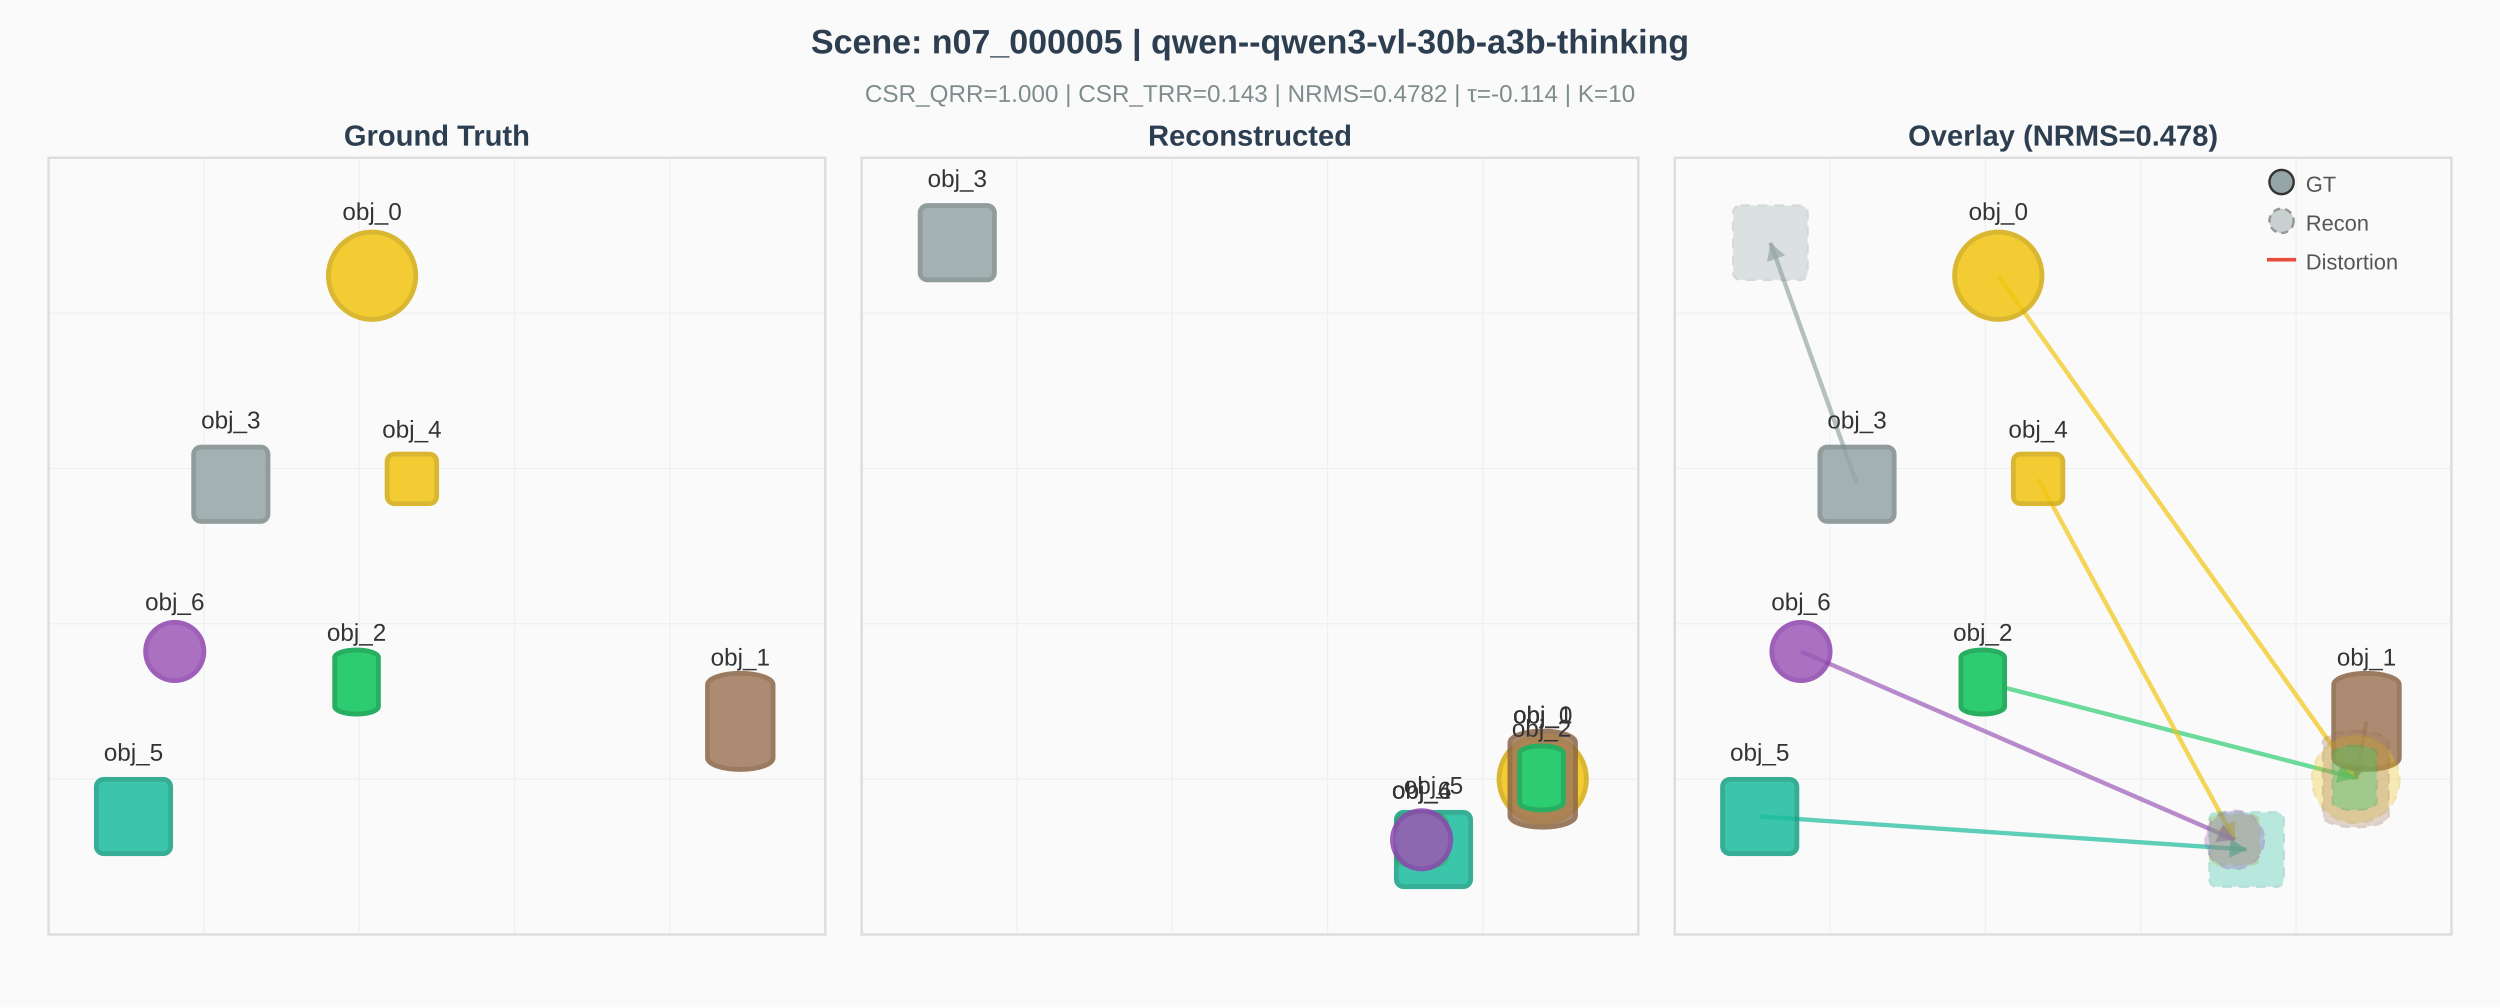
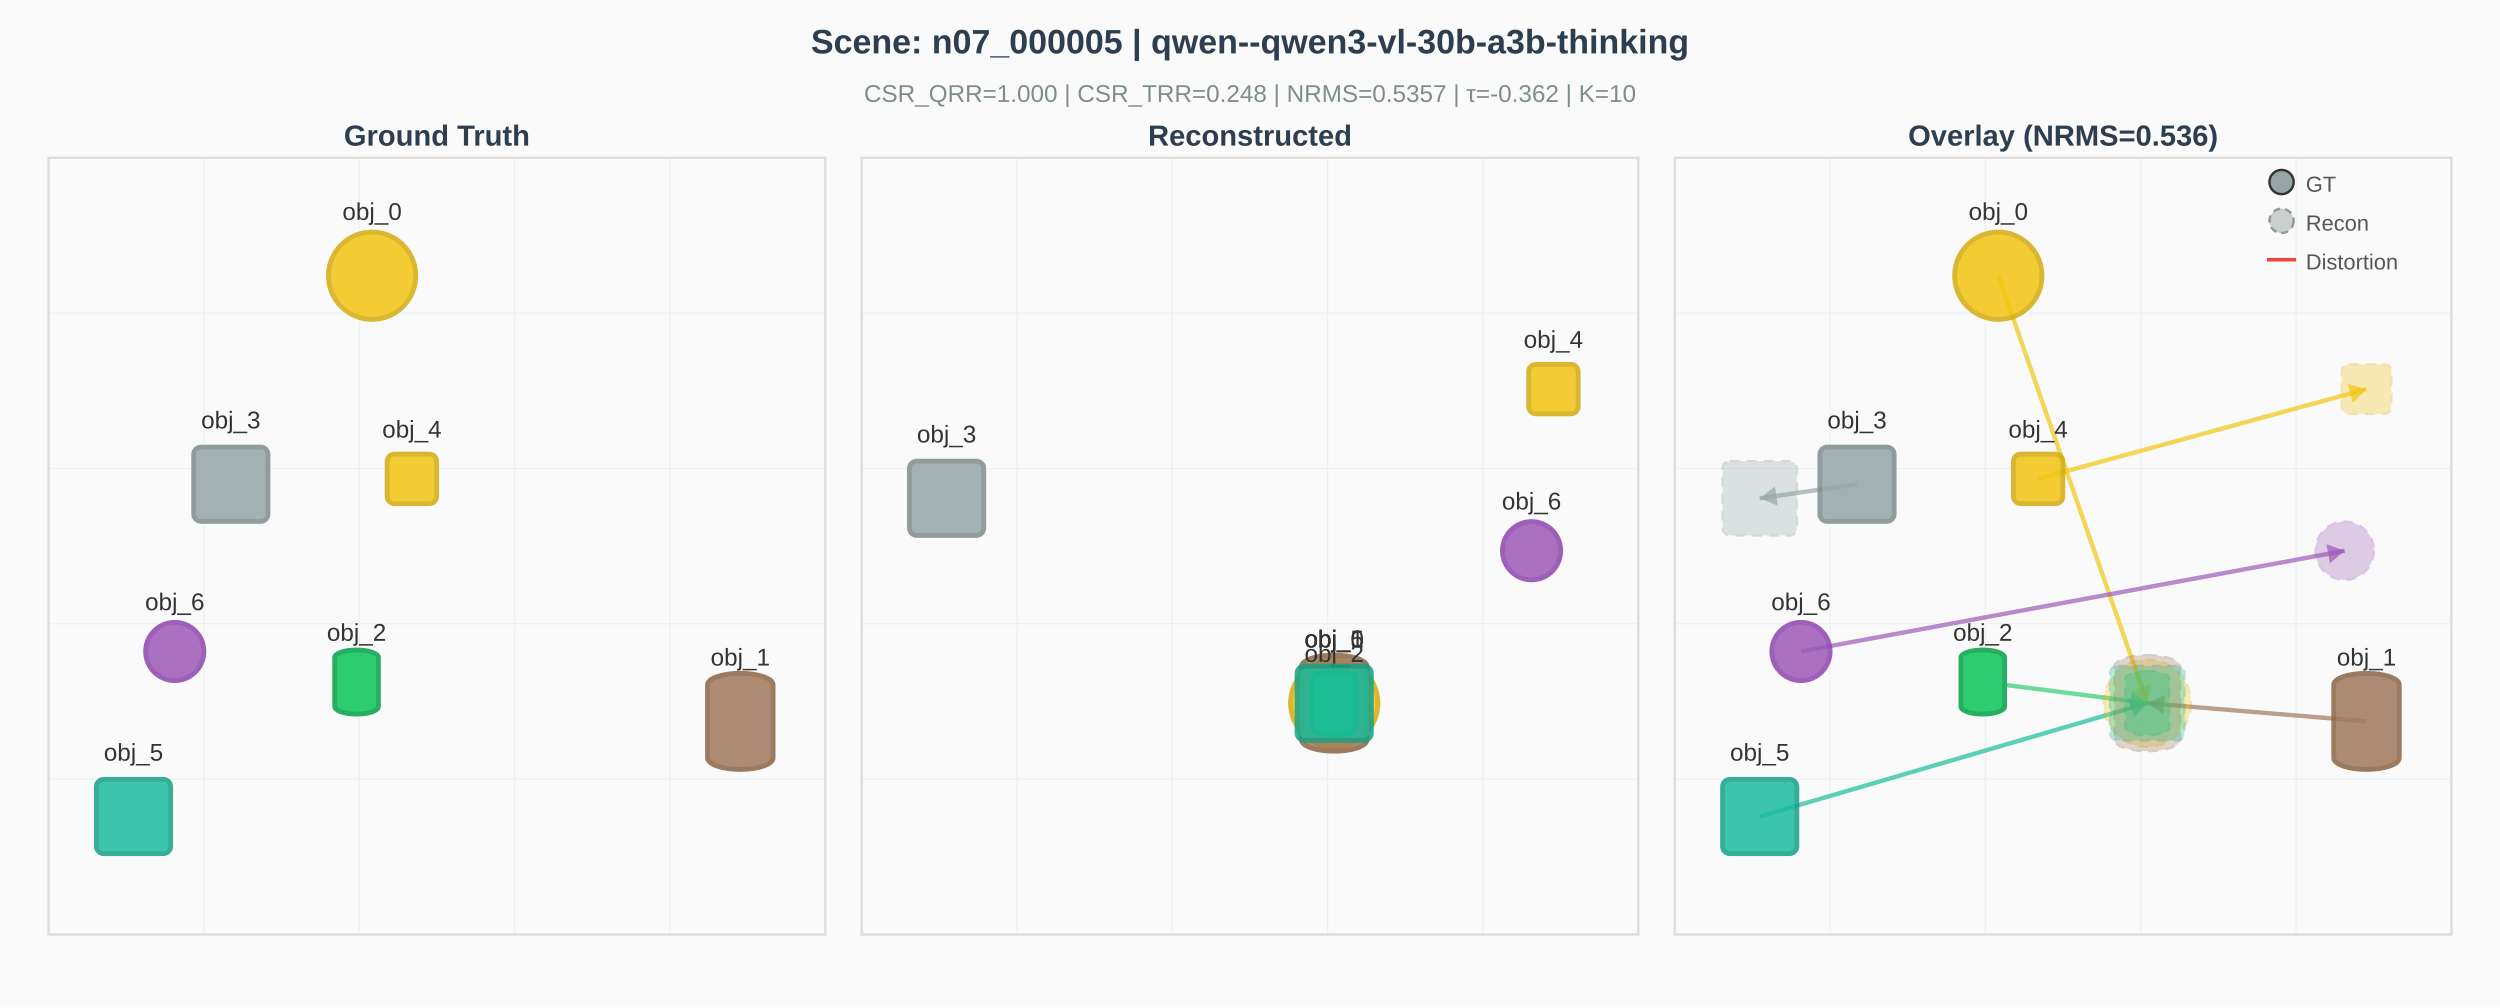
<svg xmlns="http://www.w3.org/2000/svg" width="1030" height="415" viewBox="0 0 1030 415" style="font-family: 'Helvetica Neue', Arial, sans-serif;">
  <rect width="1030" height="415" fill="#fafafa" />
  <text x="515" y="22" text-anchor="middle" font-size="14" font-weight="bold" fill="#2c3e50">Scene: n07_000005 | qwen--qwen3-vl-30b-a3b-thinking</text>
-   <text x="515" y="42" text-anchor="middle" font-size="10" fill="#7f8c8d">CSR_QRR=1.000  |  CSR_TRR=0.143  |  NRMS=0.4782  |  τ=-0.114  |  K=10</text>
+   <text x="515" y="42" text-anchor="middle" font-size="10" fill="#7f8c8d">CSR_QRR=1.000  |  CSR_TRR=0.248  |  NRMS=0.5357  |  τ=-0.362  |  K=10</text>
  <line x1="20.0" y1="65.0" x2="20.0" y2="385.0" stroke="#ecf0f1" stroke-width="0.5" />
  <line x1="20.0" y1="65.0" x2="340.0" y2="65.0" stroke="#ecf0f1" stroke-width="0.5" />
  <line x1="84.0" y1="65.0" x2="84.0" y2="385.0" stroke="#ecf0f1" stroke-width="0.5" />
  <line x1="20.0" y1="129.0" x2="340.0" y2="129.0" stroke="#ecf0f1" stroke-width="0.5" />
  <line x1="148.0" y1="65.0" x2="148.0" y2="385.0" stroke="#ecf0f1" stroke-width="0.5" />
  <line x1="20.0" y1="193.0" x2="340.0" y2="193.0" stroke="#ecf0f1" stroke-width="0.5" />
  <line x1="212.0" y1="65.0" x2="212.0" y2="385.0" stroke="#ecf0f1" stroke-width="0.5" />
  <line x1="20.0" y1="257.0" x2="340.0" y2="257.0" stroke="#ecf0f1" stroke-width="0.5" />
  <line x1="276.0" y1="65.0" x2="276.0" y2="385.0" stroke="#ecf0f1" stroke-width="0.5" />
  <line x1="20.0" y1="321.0" x2="340.0" y2="321.0" stroke="#ecf0f1" stroke-width="0.5" />
  <line x1="340.0" y1="65.0" x2="340.0" y2="385.0" stroke="#ecf0f1" stroke-width="0.5" />
  <line x1="20.0" y1="385.0" x2="340.0" y2="385.0" stroke="#ecf0f1" stroke-width="0.5" />
  <rect x="20.0" y="65.0" width="320.0" height="320.0" fill="none" stroke="#ddd" stroke-width="1" />
  <text x="180" y="60" text-anchor="middle" font-size="12" font-weight="bold" fill="#2c3e50">Ground Truth</text>
  <circle cx="153.3" cy="113.6" r="18" fill="#f1c40f" stroke="#d4ac0f" stroke-width="2.0" opacity="0.85" />
  <text x="153.3" y="90.6" text-anchor="middle" font-size="10" fill="#333" opacity="1.0">obj_0</text>
  <rect x="291.5" y="277.4" width="27.0" height="39.6" rx="13.5" ry="4.7" fill="#a0785a" stroke="#8b6545" stroke-width="2.0" opacity="0.85" />
  <text x="305.0" y="274.2" text-anchor="middle" font-size="10" fill="#333" opacity="1.0">obj_1</text>
  <defs>
    <radialGradient id="grad_obj_2" cx="35%" cy="35%">
      <stop offset="0%" stop-color="white" stop-opacity="0.4" />
      <stop offset="100%" stop-color="#2ecc71" stop-opacity="0" />
    </radialGradient>
  </defs>
  <rect x="137.9" y="267.8" width="18.0" height="26.4" rx="9.0" ry="3.1" fill="#2ecc71" stroke="#27ae60" stroke-width="2.0" opacity="1.0" />
  <text x="146.9" y="264.0" text-anchor="middle" font-size="10" fill="#333" opacity="1.0">obj_2</text>
  <rect x="79.8" y="184.2" width="30.6" height="30.6" rx="3" ry="3" fill="#95a5a6" stroke="#7f8c8d" stroke-width="2.0" opacity="0.85" />
  <text x="95.1" y="176.5" text-anchor="middle" font-size="10" fill="#333" opacity="1.0">obj_3</text>
  <rect x="159.5" y="187.1" width="20.4" height="20.4" rx="3" ry="3" fill="#f1c40f" stroke="#d4ac0f" stroke-width="2.0" opacity="0.85" />
  <text x="169.7" y="180.3" text-anchor="middle" font-size="10" fill="#333" opacity="1.0">obj_4</text>
  <rect x="39.7" y="321.1" width="30.6" height="30.6" rx="3" ry="3" fill="#1abc9c" stroke="#16a085" stroke-width="2.0" opacity="0.85" />
  <text x="55.0" y="313.4" text-anchor="middle" font-size="10" fill="#333" opacity="1.0">obj_5</text>
  <circle cx="72.0" cy="268.4" r="12" fill="#9b59b6" stroke="#8e44ad" stroke-width="2.0" opacity="0.85" />
  <text x="72.0" y="251.4" text-anchor="middle" font-size="10" fill="#333" opacity="1.0">obj_6</text>
  <line x1="355.0" y1="65.0" x2="355.0" y2="385.0" stroke="#ecf0f1" stroke-width="0.5" />
  <line x1="355.0" y1="65.0" x2="675.0" y2="65.0" stroke="#ecf0f1" stroke-width="0.5" />
  <line x1="419.0" y1="65.0" x2="419.0" y2="385.0" stroke="#ecf0f1" stroke-width="0.5" />
  <line x1="355.0" y1="129.0" x2="675.0" y2="129.0" stroke="#ecf0f1" stroke-width="0.5" />
  <line x1="483.0" y1="65.0" x2="483.0" y2="385.0" stroke="#ecf0f1" stroke-width="0.5" />
  <line x1="355.0" y1="193.0" x2="675.0" y2="193.0" stroke="#ecf0f1" stroke-width="0.5" />
  <line x1="547.0" y1="65.0" x2="547.0" y2="385.0" stroke="#ecf0f1" stroke-width="0.5" />
  <line x1="355.0" y1="257.0" x2="675.0" y2="257.0" stroke="#ecf0f1" stroke-width="0.5" />
  <line x1="611.0" y1="65.0" x2="611.0" y2="385.0" stroke="#ecf0f1" stroke-width="0.5" />
  <line x1="355.0" y1="321.0" x2="675.0" y2="321.0" stroke="#ecf0f1" stroke-width="0.5" />
  <line x1="675.0" y1="65.0" x2="675.0" y2="385.0" stroke="#ecf0f1" stroke-width="0.5" />
  <line x1="355.0" y1="385.0" x2="675.0" y2="385.0" stroke="#ecf0f1" stroke-width="0.5" />
  <rect x="355.0" y="65.0" width="320.0" height="320.0" fill="none" stroke="#ddd" stroke-width="1" />
  <text x="515" y="60" text-anchor="middle" font-size="12" font-weight="bold" fill="#2c3e50">Reconstructed</text>
-   <circle cx="635.6" cy="321.0" r="18" fill="#f1c40f" stroke="#d4ac0f" stroke-width="2.0" opacity="0.85" />
-   <text x="635.6" y="298.0" text-anchor="middle" font-size="10" fill="#333" opacity="1.0">obj_0</text>
-   <rect x="622.1" y="301.2" width="27.0" height="39.6" rx="13.5" ry="4.7" fill="#a0785a" stroke="#8b6545" stroke-width="2.0" opacity="0.85" />
-   <text x="635.6" y="298.0" text-anchor="middle" font-size="10" fill="#333" opacity="1.0">obj_1</text>
+   <circle cx="549.7" cy="289.7" r="18" fill="#f1c40f" stroke="#d4ac0f" stroke-width="2.0" opacity="0.85" />
+   <text x="549.7" y="266.7" text-anchor="middle" font-size="10" fill="#333" opacity="1.0">obj_0</text>
+   <rect x="536.2" y="269.9" width="27.0" height="39.6" rx="13.5" ry="4.7" fill="#a0785a" stroke="#8b6545" stroke-width="2.0" opacity="0.85" />
+   <text x="549.7" y="266.7" text-anchor="middle" font-size="10" fill="#333" opacity="1.0">obj_1</text>
  <defs>
    <radialGradient id="grad_obj_2" cx="35%" cy="35%">
      <stop offset="0%" stop-color="white" stop-opacity="0.4" />
      <stop offset="100%" stop-color="#2ecc71" stop-opacity="0" />
    </radialGradient>
  </defs>
-   <rect x="626.1" y="307.3" width="18.0" height="26.4" rx="9.0" ry="3.1" fill="#2ecc71" stroke="#27ae60" stroke-width="2.0" opacity="1.0" />
-   <text x="635.1" y="303.5" text-anchor="middle" font-size="10" fill="#333" opacity="1.0">obj_2</text>
-   <rect x="379.1" y="84.7" width="30.6" height="30.6" rx="3" ry="3" fill="#95a5a6" stroke="#7f8c8d" stroke-width="2.0" opacity="0.85" />
-   <text x="394.4" y="77.0" text-anchor="middle" font-size="10" fill="#333" opacity="1.0">obj_3</text>
-   <rect x="575.5" y="335.8" width="20.4" height="20.4" rx="3" ry="3" fill="#f1c40f" stroke="#d4ac0f" stroke-width="2.0" opacity="0.85" />
-   <text x="585.7" y="329.0" text-anchor="middle" font-size="10" fill="#333" opacity="1.0">obj_4</text>
-   <rect x="575.3" y="334.7" width="30.6" height="30.6" rx="3" ry="3" fill="#1abc9c" stroke="#16a085" stroke-width="2.0" opacity="0.85" />
-   <text x="590.6" y="327.0" text-anchor="middle" font-size="10" fill="#333" opacity="1.0">obj_5</text>
-   <circle cx="585.7" cy="346.0" r="12" fill="#9b59b6" stroke="#8e44ad" stroke-width="2.0" opacity="0.85" />
-   <text x="585.7" y="329.0" text-anchor="middle" font-size="10" fill="#333" opacity="1.0">obj_6</text>
+   <rect x="540.7" y="276.5" width="18.0" height="26.4" rx="9.0" ry="3.1" fill="#2ecc71" stroke="#27ae60" stroke-width="2.0" opacity="1.0" />
+   <text x="549.7" y="272.7" text-anchor="middle" font-size="10" fill="#333" opacity="1.0">obj_2</text>
+   <rect x="374.7" y="190.0" width="30.6" height="30.6" rx="3" ry="3" fill="#95a5a6" stroke="#7f8c8d" stroke-width="2.0" opacity="0.85" />
+   <text x="390.0" y="182.3" text-anchor="middle" font-size="10" fill="#333" opacity="1.0">obj_3</text>
+   <rect x="629.8" y="150.1" width="20.4" height="20.4" rx="3" ry="3" fill="#f1c40f" stroke="#d4ac0f" stroke-width="2.0" opacity="0.85" />
+   <text x="640.0" y="143.3" text-anchor="middle" font-size="10" fill="#333" opacity="1.0">obj_4</text>
+   <rect x="534.4" y="274.4" width="30.6" height="30.6" rx="3" ry="3" fill="#1abc9c" stroke="#16a085" stroke-width="2.0" opacity="0.85" />
+   <text x="549.7" y="266.7" text-anchor="middle" font-size="10" fill="#333" opacity="1.0">obj_5</text>
+   <circle cx="631.0" cy="226.9" r="12" fill="#9b59b6" stroke="#8e44ad" stroke-width="2.0" opacity="0.85" />
+   <text x="631.0" y="209.9" text-anchor="middle" font-size="10" fill="#333" opacity="1.0">obj_6</text>
  <line x1="690.0" y1="65.0" x2="690.0" y2="385.0" stroke="#ecf0f1" stroke-width="0.5" />
  <line x1="690.0" y1="65.0" x2="1010.0" y2="65.0" stroke="#ecf0f1" stroke-width="0.5" />
  <line x1="754.0" y1="65.0" x2="754.0" y2="385.0" stroke="#ecf0f1" stroke-width="0.5" />
  <line x1="690.0" y1="129.0" x2="1010.0" y2="129.0" stroke="#ecf0f1" stroke-width="0.5" />
  <line x1="818.0" y1="65.0" x2="818.0" y2="385.0" stroke="#ecf0f1" stroke-width="0.5" />
  <line x1="690.0" y1="193.0" x2="1010.0" y2="193.0" stroke="#ecf0f1" stroke-width="0.5" />
  <line x1="882.0" y1="65.0" x2="882.0" y2="385.0" stroke="#ecf0f1" stroke-width="0.5" />
  <line x1="690.0" y1="257.0" x2="1010.0" y2="257.0" stroke="#ecf0f1" stroke-width="0.5" />
  <line x1="946.0" y1="65.0" x2="946.0" y2="385.0" stroke="#ecf0f1" stroke-width="0.5" />
  <line x1="690.0" y1="321.0" x2="1010.0" y2="321.0" stroke="#ecf0f1" stroke-width="0.5" />
  <line x1="1010.0" y1="65.0" x2="1010.0" y2="385.0" stroke="#ecf0f1" stroke-width="0.5" />
  <line x1="690.0" y1="385.0" x2="1010.0" y2="385.0" stroke="#ecf0f1" stroke-width="0.5" />
  <rect x="690.0" y="65.0" width="320.0" height="320.0" fill="none" stroke="#ddd" stroke-width="1" />
-   <text x="850" y="60" text-anchor="middle" font-size="12" font-weight="bold" fill="#2c3e50">Overlay (NRMS=0.478)</text>
-   <line x1="823.3" y1="113.6" x2="970.6" y2="321.0" stroke="#f1c40f" stroke-width="1.8" opacity="0.7" />
-   <polygon points="970.6,321.0 963.3,317.7 969.8,313.1" fill="#f1c40f" opacity="0.7" />
-   <line x1="975.0" y1="297.2" x2="970.6" y2="321.0" stroke="#a0785a" stroke-width="1.8" opacity="0.7" />
-   <polygon points="970.6,321.0 968.1,314.1 975.3,315.5" fill="#a0785a" opacity="0.7" />
-   <line x1="816.9" y1="281.0" x2="970.1" y2="320.5" stroke="#2ecc71" stroke-width="1.8" opacity="0.7" />
-   <polygon points="970.1,320.5 962.4,322.6 964.4,314.9" fill="#2ecc71" opacity="0.7" />
-   <line x1="765.1" y1="199.5" x2="729.4" y2="100.0" stroke="#95a5a6" stroke-width="1.8" opacity="0.7" />
-   <polygon points="729.4,100.0 735.5,105.2 728.0,107.9" fill="#95a5a6" opacity="0.7" />
-   <line x1="839.7" y1="197.3" x2="920.7" y2="346.0" stroke="#f1c40f" stroke-width="1.8" opacity="0.7" />
-   <polygon points="920.7,346.0 913.8,341.8 920.9,338.0" fill="#f1c40f" opacity="0.7" />
-   <line x1="725.0" y1="336.4" x2="925.6" y2="350.0" stroke="#1abc9c" stroke-width="1.8" opacity="0.7" />
-   <polygon points="925.6,350.0 918.4,353.5 919.0,345.5" fill="#1abc9c" opacity="0.7" />
-   <line x1="742.0" y1="268.4" x2="920.7" y2="346.0" stroke="#9b59b6" stroke-width="1.8" opacity="0.7" />
-   <polygon points="920.7,346.0 912.7,346.9 915.9,339.6" fill="#9b59b6" opacity="0.7" />
+   <text x="850" y="60" text-anchor="middle" font-size="12" font-weight="bold" fill="#2c3e50">Overlay (NRMS=0.536)</text>
+   <line x1="823.3" y1="113.6" x2="884.7" y2="289.7" stroke="#f1c40f" stroke-width="1.8" opacity="0.7" />
+   <polygon points="884.7,289.7 878.7,284.5 886.2,281.9" fill="#f1c40f" opacity="0.7" />
+   <line x1="975.0" y1="297.2" x2="884.7" y2="289.7" stroke="#a0785a" stroke-width="1.8" opacity="0.7" />
+   <polygon points="884.7,289.7 891.9,286.3 891.3,294.2" fill="#a0785a" opacity="0.7" />
+   <line x1="816.9" y1="281.0" x2="884.7" y2="289.7" stroke="#2ecc71" stroke-width="1.8" opacity="0.7" />
+   <polygon points="884.7,289.7 877.3,292.8 878.3,284.8" fill="#2ecc71" opacity="0.7" />
+   <line x1="765.1" y1="199.5" x2="725.0" y2="205.3" stroke="#95a5a6" stroke-width="1.8" opacity="0.7" />
+   <polygon points="725.0,205.3 731.3,200.4 732.4,208.3" fill="#95a5a6" opacity="0.7" />
+   <line x1="839.7" y1="197.3" x2="975.0" y2="160.3" stroke="#f1c40f" stroke-width="1.8" opacity="0.7" />
+   <polygon points="975.0,160.3 969.4,166.0 967.3,158.2" fill="#f1c40f" opacity="0.7" />
+   <line x1="725.0" y1="336.4" x2="884.7" y2="289.7" stroke="#1abc9c" stroke-width="1.8" opacity="0.7" />
+   <polygon points="884.7,289.7 879.2,295.5 876.9,287.8" fill="#1abc9c" opacity="0.7" />
+   <line x1="742.0" y1="268.4" x2="966.0" y2="226.9" stroke="#9b59b6" stroke-width="1.8" opacity="0.7" />
+   <polygon points="966.0,226.9 959.9,232.1 958.5,224.2" fill="#9b59b6" opacity="0.7" />
  <circle cx="823.3" cy="113.6" r="18" fill="#f1c40f" stroke="#d4ac0f" stroke-width="2.0" opacity="0.85" />
  <text x="823.3" y="90.6" text-anchor="middle" font-size="10" fill="#333" opacity="1.0">obj_0</text>
  <rect x="961.5" y="277.4" width="27.0" height="39.6" rx="13.5" ry="4.7" fill="#a0785a" stroke="#8b6545" stroke-width="2.0" opacity="0.85" />
  <text x="975.0" y="274.2" text-anchor="middle" font-size="10" fill="#333" opacity="1.0">obj_1</text>
  <defs>
    <radialGradient id="grad_obj_2" cx="35%" cy="35%">
      <stop offset="0%" stop-color="white" stop-opacity="0.4" />
      <stop offset="100%" stop-color="#2ecc71" stop-opacity="0" />
    </radialGradient>
  </defs>
  <rect x="807.9" y="267.8" width="18.0" height="26.4" rx="9.0" ry="3.1" fill="#2ecc71" stroke="#27ae60" stroke-width="2.0" opacity="1.0" />
  <text x="816.9" y="264.0" text-anchor="middle" font-size="10" fill="#333" opacity="1.0">obj_2</text>
  <rect x="749.8" y="184.2" width="30.6" height="30.6" rx="3" ry="3" fill="#95a5a6" stroke="#7f8c8d" stroke-width="2.0" opacity="0.85" />
  <text x="765.1" y="176.5" text-anchor="middle" font-size="10" fill="#333" opacity="1.0">obj_3</text>
  <rect x="829.5" y="187.1" width="20.4" height="20.4" rx="3" ry="3" fill="#f1c40f" stroke="#d4ac0f" stroke-width="2.0" opacity="0.85" />
  <text x="839.7" y="180.3" text-anchor="middle" font-size="10" fill="#333" opacity="1.0">obj_4</text>
  <rect x="709.7" y="321.1" width="30.6" height="30.6" rx="3" ry="3" fill="#1abc9c" stroke="#16a085" stroke-width="2.0" opacity="0.85" />
  <text x="725.0" y="313.4" text-anchor="middle" font-size="10" fill="#333" opacity="1.0">obj_5</text>
  <circle cx="742.0" cy="268.4" r="12" fill="#9b59b6" stroke="#8e44ad" stroke-width="2.0" opacity="0.85" />
  <text x="742.0" y="251.4" text-anchor="middle" font-size="10" fill="#333" opacity="1.0">obj_6</text>
-   <circle cx="970.6" cy="321.0" r="18" fill="#f1c40f" stroke="#d4ac0f" stroke-width="1.0" stroke-dasharray="4,3" opacity="0.297" />
-   <text x="970.6" y="298.0" text-anchor="middle" font-size="9" fill="#333" opacity="0.597" />
-   <rect x="957.1" y="301.2" width="27.0" height="39.6" rx="13.5" ry="4.7" fill="#a0785a" stroke="#8b6545" stroke-width="1.0" stroke-dasharray="4,3" opacity="0.297" />
-   <text x="970.6" y="298.0" text-anchor="middle" font-size="9" fill="#333" opacity="0.597" />
-   <rect x="961.1" y="307.3" width="18.0" height="26.4" rx="9.0" ry="3.1" fill="#2ecc71" stroke="#27ae60" stroke-width="1.0" stroke-dasharray="4,3" opacity="0.35" />
-   <text x="970.1" y="303.5" text-anchor="middle" font-size="9" fill="#333" opacity="0.65" />
-   <rect x="714.1" y="84.7" width="30.6" height="30.6" rx="3" ry="3" fill="#95a5a6" stroke="#7f8c8d" stroke-width="1.0" stroke-dasharray="4,3" opacity="0.297" />
-   <text x="729.4" y="77.0" text-anchor="middle" font-size="9" fill="#333" opacity="0.597" />
-   <rect x="910.5" y="335.8" width="20.4" height="20.4" rx="3" ry="3" fill="#f1c40f" stroke="#d4ac0f" stroke-width="1.0" stroke-dasharray="4,3" opacity="0.297" />
-   <text x="920.7" y="329.0" text-anchor="middle" font-size="9" fill="#333" opacity="0.597" />
-   <rect x="910.3" y="334.7" width="30.6" height="30.6" rx="3" ry="3" fill="#1abc9c" stroke="#16a085" stroke-width="1.0" stroke-dasharray="4,3" opacity="0.297" />
-   <text x="925.6" y="327.0" text-anchor="middle" font-size="9" fill="#333" opacity="0.597" />
-   <circle cx="920.7" cy="346.0" r="12" fill="#9b59b6" stroke="#8e44ad" stroke-width="1.0" stroke-dasharray="4,3" opacity="0.297" />
-   <text x="920.7" y="329.0" text-anchor="middle" font-size="9" fill="#333" opacity="0.597" />
+   <circle cx="884.7" cy="289.7" r="18" fill="#f1c40f" stroke="#d4ac0f" stroke-width="1.0" stroke-dasharray="4,3" opacity="0.297" />
+   <text x="884.7" y="266.7" text-anchor="middle" font-size="9" fill="#333" opacity="0.597" />
+   <rect x="871.2" y="269.9" width="27.0" height="39.6" rx="13.5" ry="4.7" fill="#a0785a" stroke="#8b6545" stroke-width="1.0" stroke-dasharray="4,3" opacity="0.297" />
+   <text x="884.7" y="266.7" text-anchor="middle" font-size="9" fill="#333" opacity="0.597" />
+   <rect x="875.7" y="276.5" width="18.0" height="26.4" rx="9.0" ry="3.1" fill="#2ecc71" stroke="#27ae60" stroke-width="1.0" stroke-dasharray="4,3" opacity="0.35" />
+   <text x="884.7" y="272.7" text-anchor="middle" font-size="9" fill="#333" opacity="0.65" />
+   <rect x="709.7" y="190.0" width="30.6" height="30.6" rx="3" ry="3" fill="#95a5a6" stroke="#7f8c8d" stroke-width="1.0" stroke-dasharray="4,3" opacity="0.297" />
+   <text x="725.0" y="182.3" text-anchor="middle" font-size="9" fill="#333" opacity="0.597" />
+   <rect x="964.8" y="150.1" width="20.4" height="20.4" rx="3" ry="3" fill="#f1c40f" stroke="#d4ac0f" stroke-width="1.0" stroke-dasharray="4,3" opacity="0.297" />
+   <text x="975.0" y="143.3" text-anchor="middle" font-size="9" fill="#333" opacity="0.597" />
+   <rect x="869.4" y="274.4" width="30.6" height="30.6" rx="3" ry="3" fill="#1abc9c" stroke="#16a085" stroke-width="1.0" stroke-dasharray="4,3" opacity="0.297" />
+   <text x="884.7" y="266.7" text-anchor="middle" font-size="9" fill="#333" opacity="0.597" />
+   <circle cx="966.0" cy="226.9" r="12" fill="#9b59b6" stroke="#8e44ad" stroke-width="1.0" stroke-dasharray="4,3" opacity="0.297" />
+   <text x="966.0" y="209.9" text-anchor="middle" font-size="9" fill="#333" opacity="0.597" />
  <circle cx="940" cy="75" r="5" fill="#95a5a6" stroke="#333" stroke-width="1" />
  <text x="950" y="79" font-size="9" fill="#555">GT</text>
  <circle cx="940" cy="91" r="5" fill="#95a5a6" stroke="#333" stroke-width="1" stroke-dasharray="3,2" opacity="0.5" />
  <text x="950" y="95" font-size="9" fill="#555">Recon</text>
  <line x1="934" y1="107" x2="946" y2="107" stroke="#e74c3c" stroke-width="1.5" />
  <text x="950" y="111" font-size="9" fill="#555">Distortion</text>
</svg>
